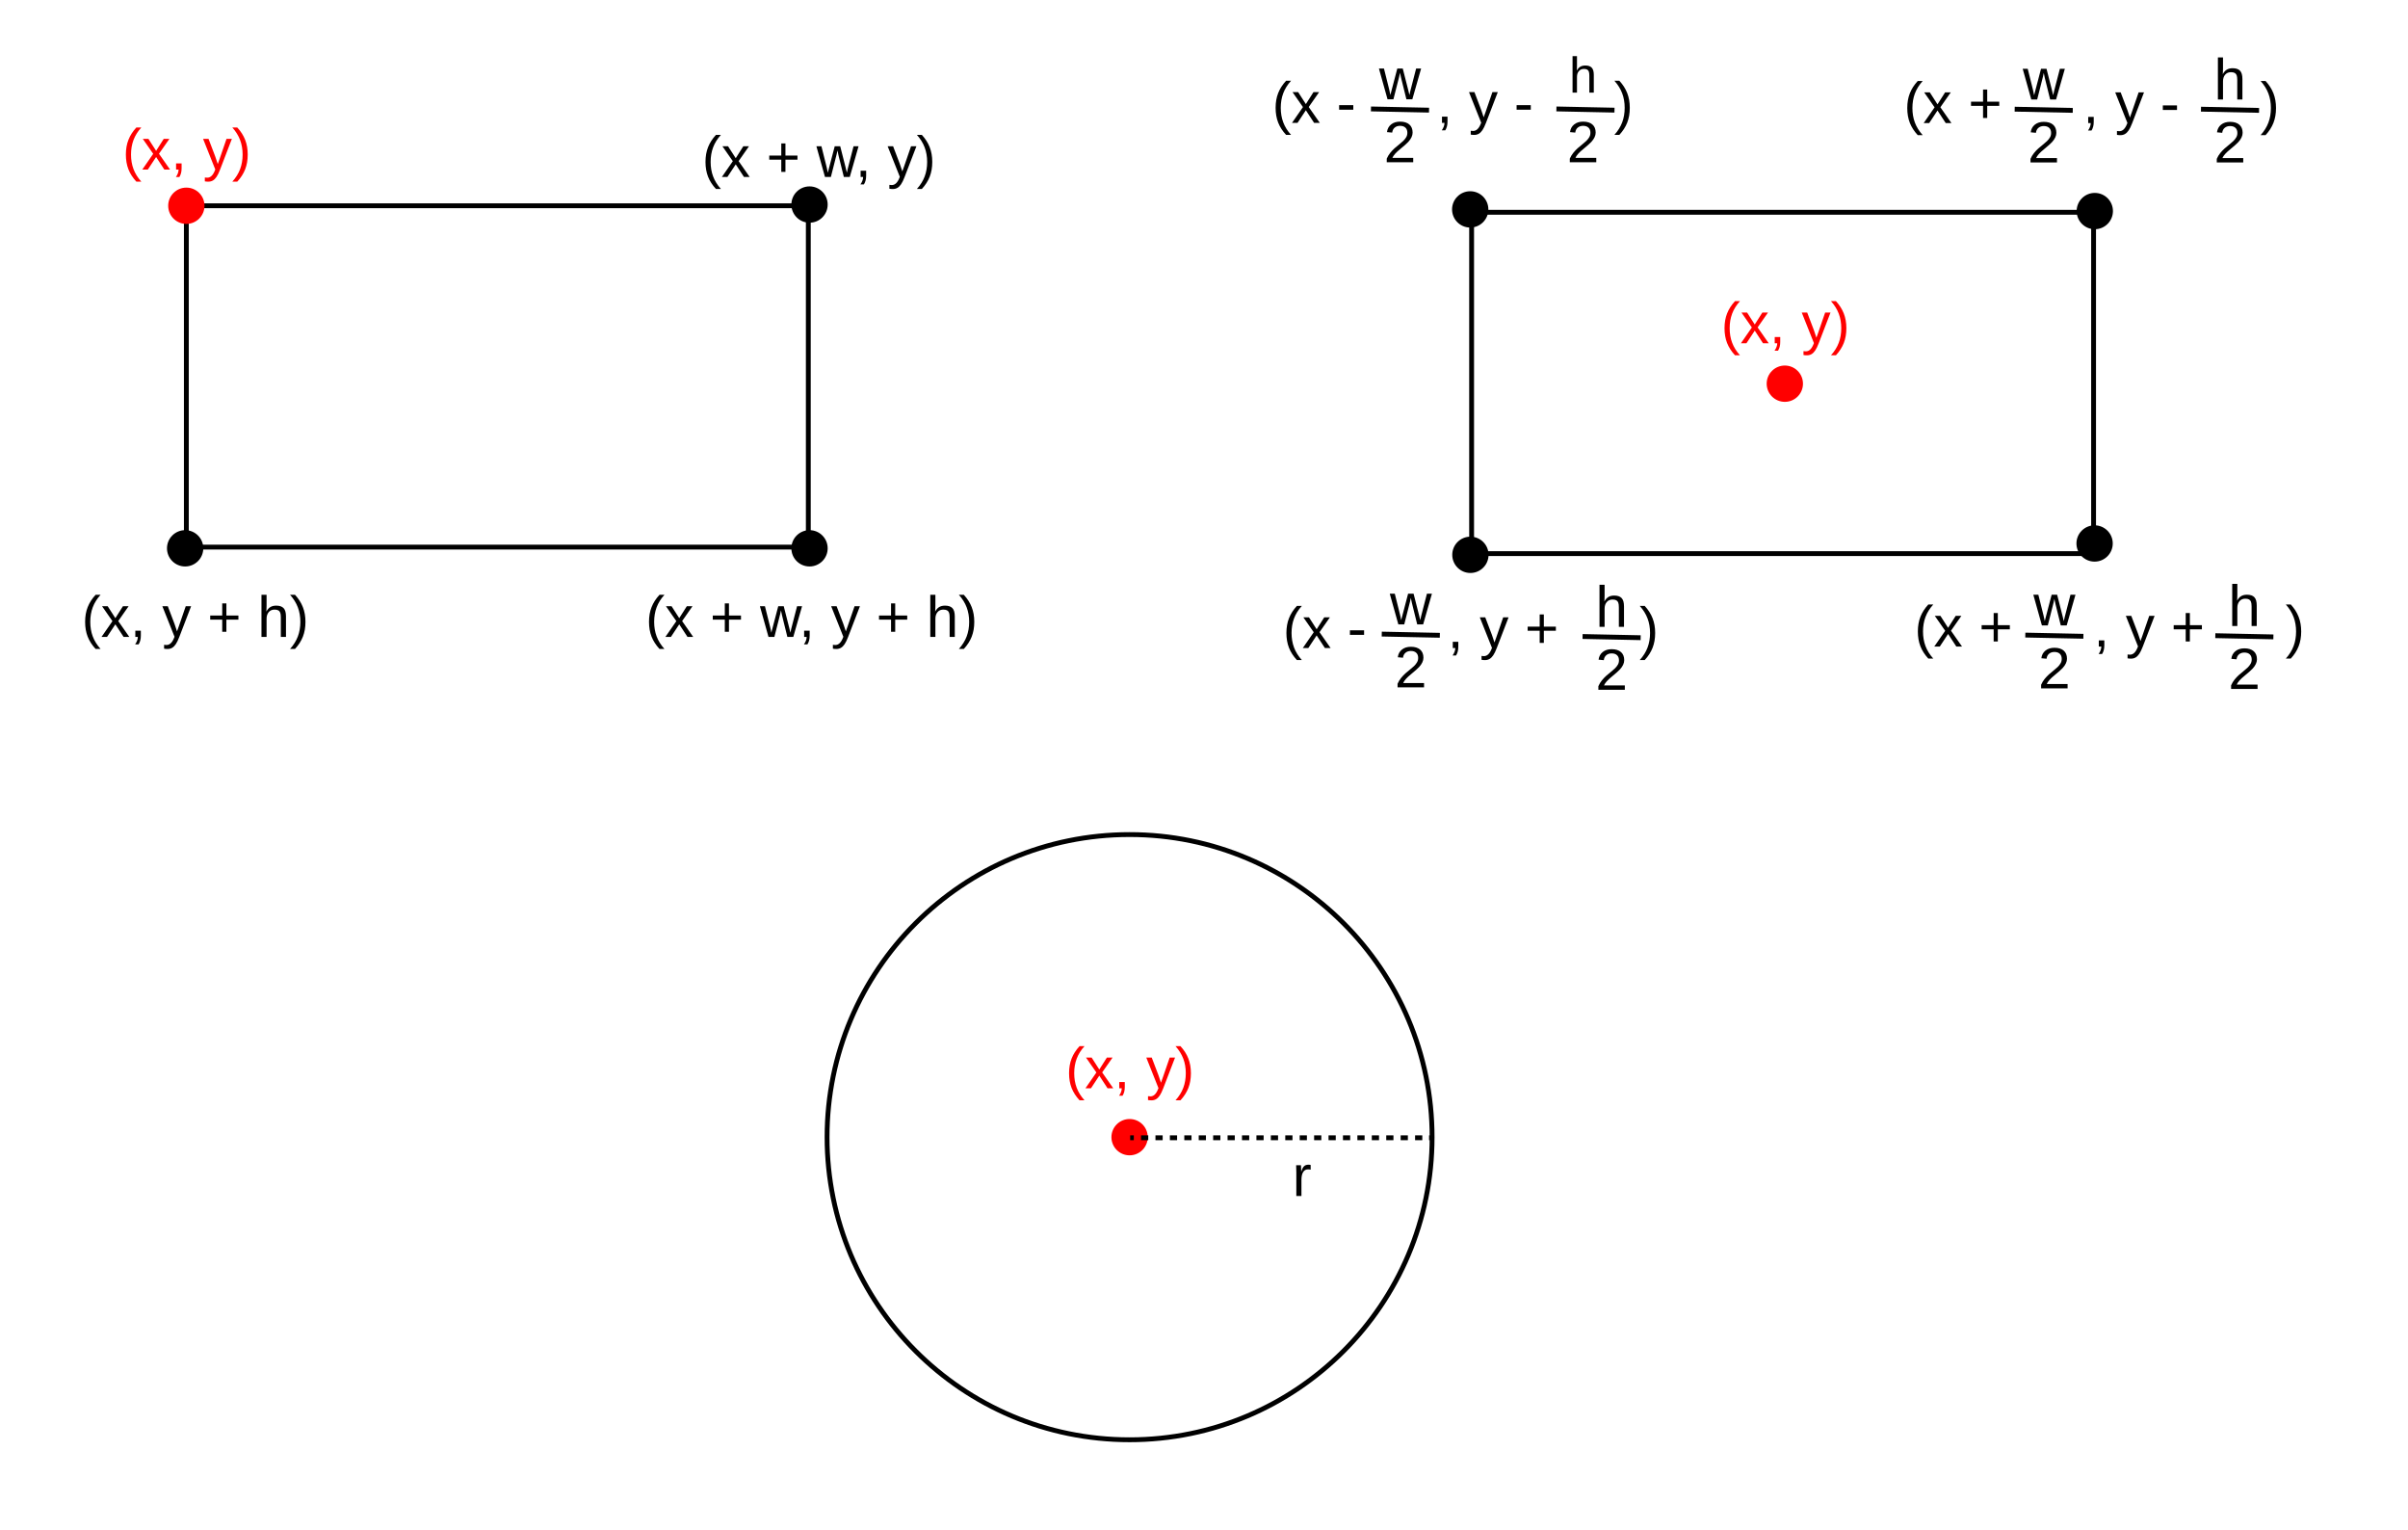
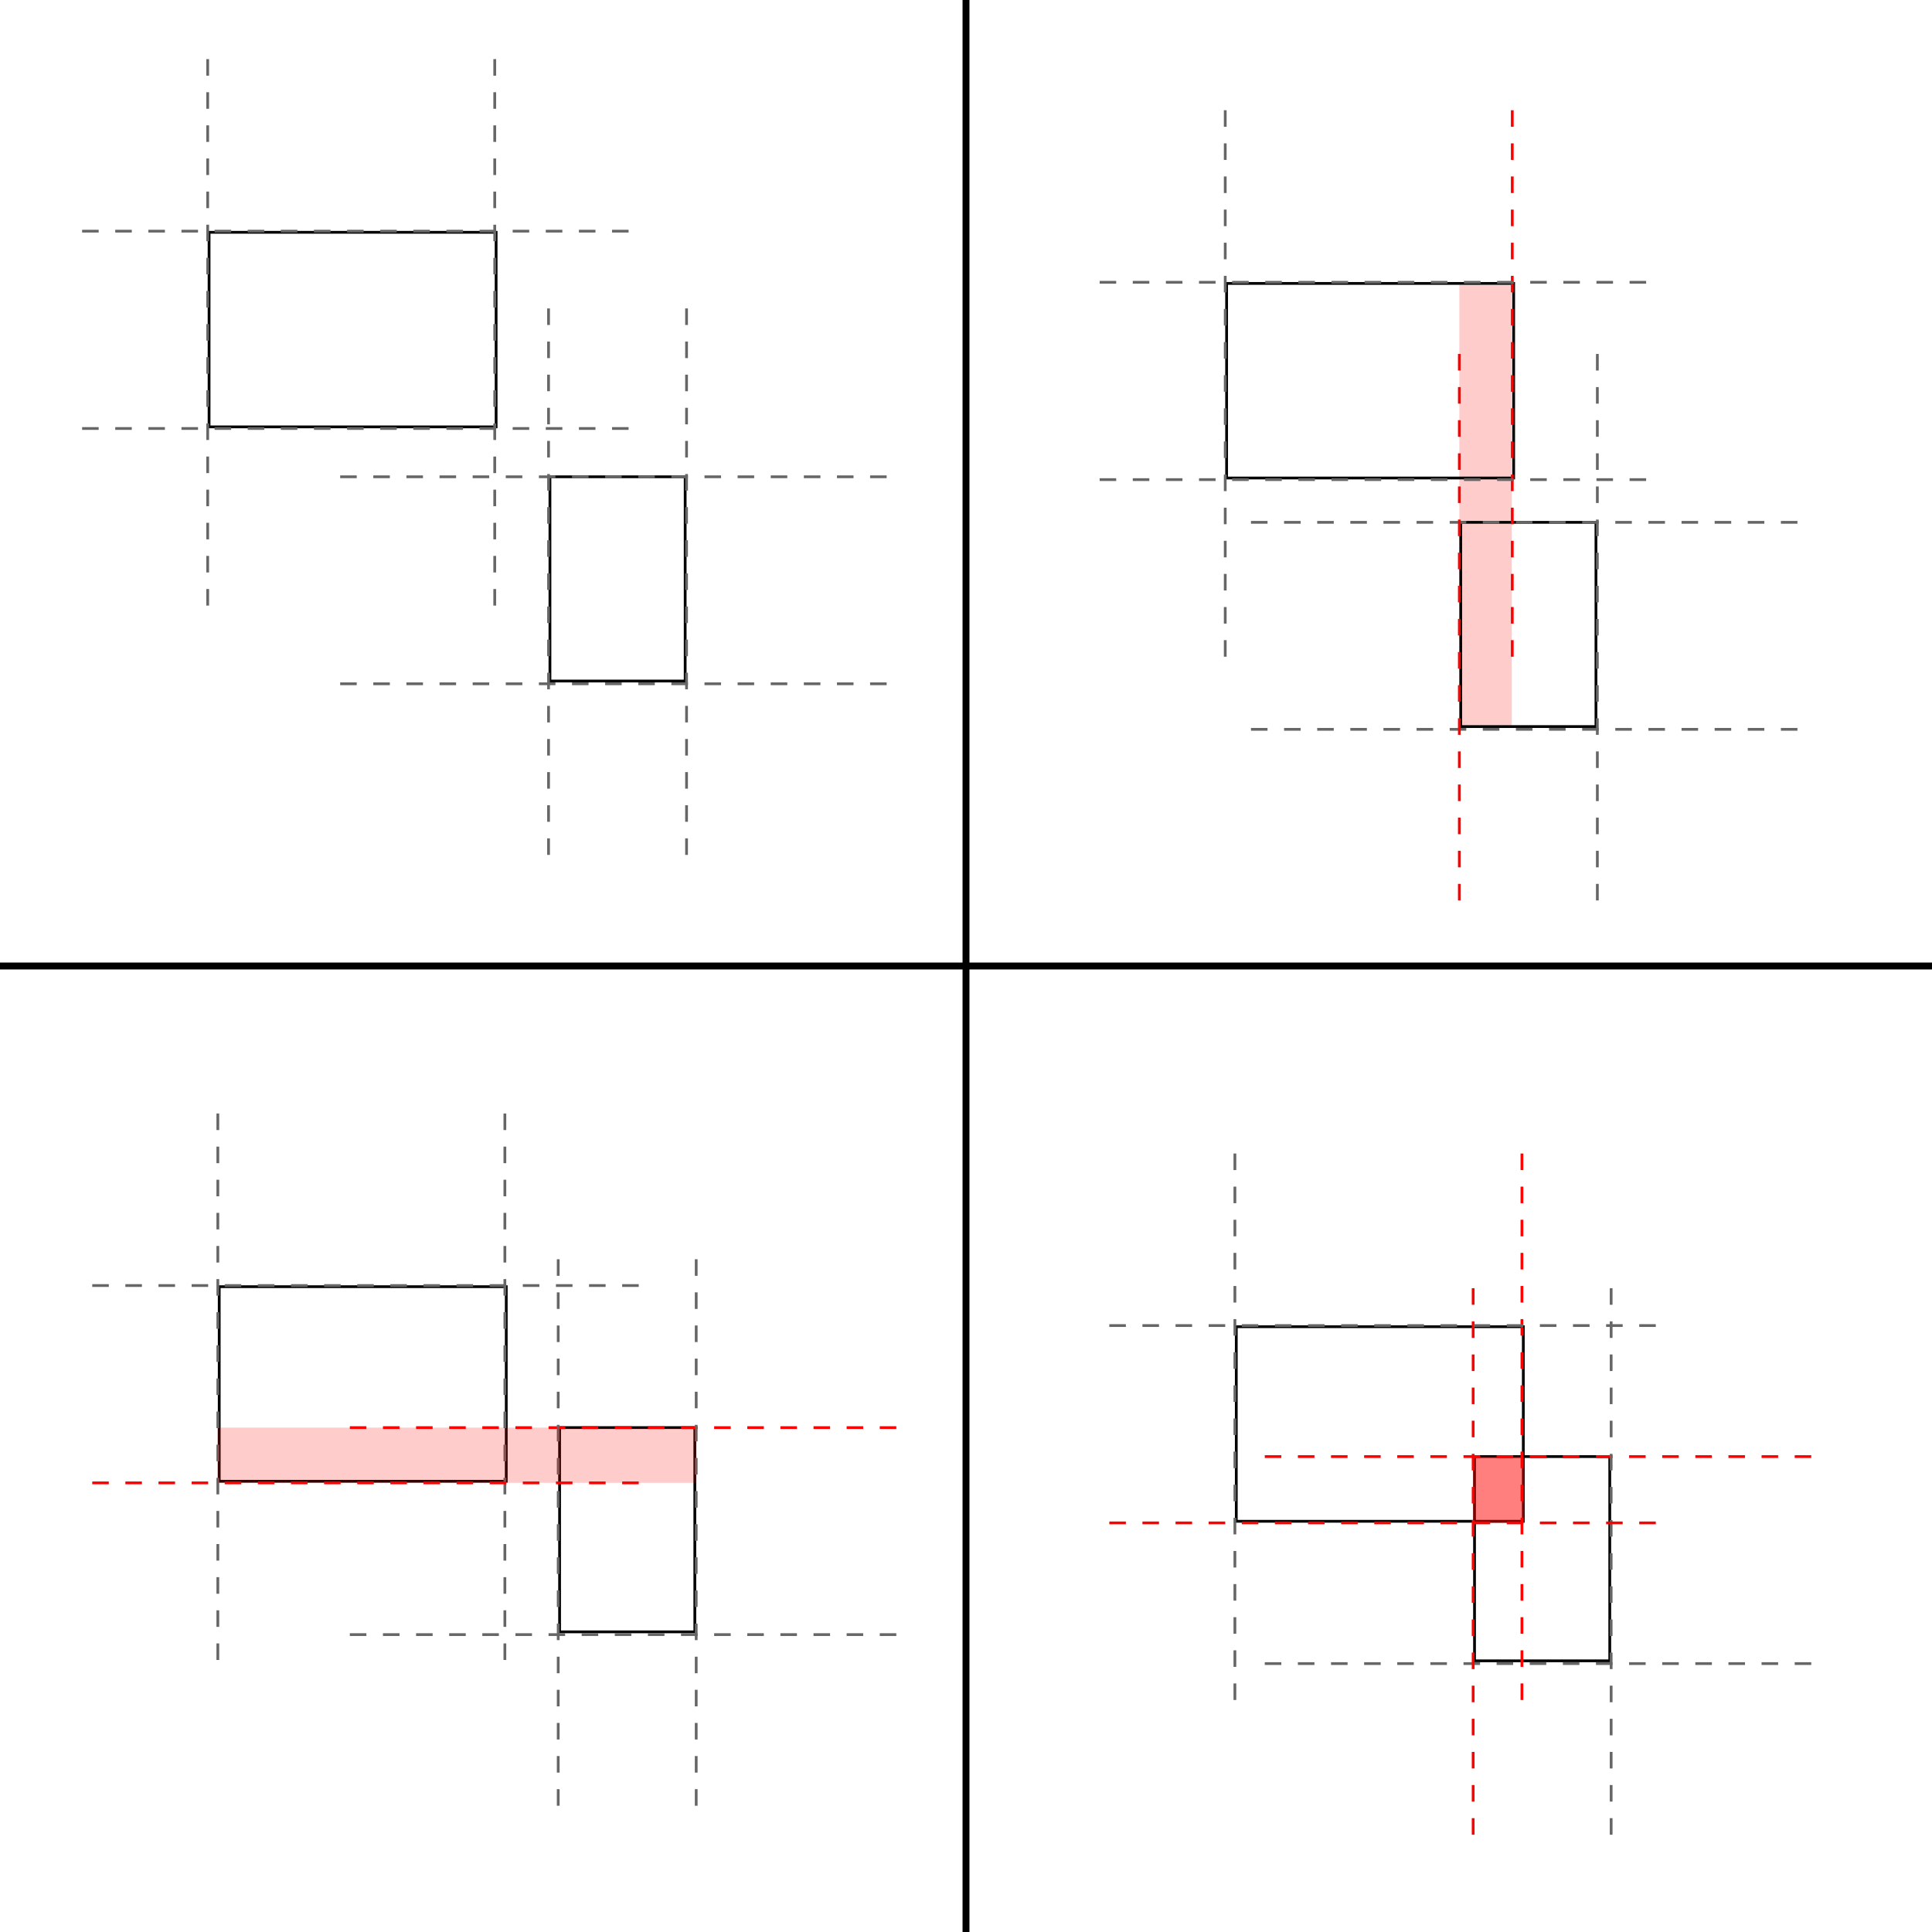
- <svg xmlns="http://www.w3.org/2000/svg" viewBox="0 0 995 632">
+ <svg xmlns="http://www.w3.org/2000/svg" viewBox="0 0 1400 1400">
  <defs>
-     <style>.cls-1,.cls-6,.cls-8{fill:none;}.cls-2,.cls-4{font-size:24px;}.cls-2,.cls-3{fill:red;}.cls-2,.cls-4,.cls-7{font-family:ArialMT, Arial;}.cls-5{letter-spacing:-0.06em;}.cls-6,.cls-8{stroke:#000;stroke-miterlimit:10;stroke-width:2px;}.cls-7{font-size:20.79px;}.cls-8{stroke-dasharray:2.98 2.98;}</style>
+     <style>.cls-1,.cls-4{fill:red;}.cls-1{opacity:0.2;}.cls-2,.cls-3,.cls-5{fill:none;stroke-miterlimit:10;}.cls-2{stroke:#666;}.cls-2,.cls-3{stroke-width:2px;stroke-dasharray:12;}.cls-3{stroke:red;}.cls-4{opacity:0.5;}.cls-5{stroke:#000;stroke-width:5px;}</style>
  </defs>
-   <g id="Layer_2" data-name="Layer 2">
-     <rect class="cls-1" width="995" height="632" />
-   </g>
  <g id="Layer_1" data-name="Layer 1">
-     <path d="M333,86V225H78V86H333m2-2H76V227H335V84Z" />
-     <text class="cls-2" transform="translate(50.53 70.06)">(x, y)</text>
-     <circle class="cls-3" cx="77" cy="85" r="7.5" />
-     <circle cx="334.5" cy="84.5" r="7.5" />
-     <text class="cls-4" transform="translate(290.03 73.1)">(x + <tspan class="cls-5" x="47.34" y="0">w</tspan>
-       <tspan x="63.35" y="0">, y)</tspan>
-     </text>
-     <circle cx="76.5" cy="226.5" r="7.5" />
-     <circle cx="334.5" cy="226.5" r="7.5" />
-     <text class="cls-4" transform="translate(33.69 263.1)">(x, y + h)</text>
-     <text class="cls-4" transform="translate(266.69 263.1)">(x + <tspan class="cls-5" x="47.34" y="0">w</tspan>
-       <tspan x="63.35" y="0">, y + h)</tspan>
-     </text>
-     <path d="M864.08,88.69v139h-255v-139h255m2-2h-259v143h259v-143Z" />
-     <text class="cls-4" transform="translate(525.61 50.75)">
-       <tspan xml:space="preserve">(x -     , y -     )</tspan>
-     </text>
-     <circle class="cls-3" cx="737.5" cy="158.5" r="7.5" />
-     <circle cx="865.58" cy="87.19" r="7.5" />
-     <text class="cls-2" transform="translate(711.1 141.79)">(x, y)</text>
-     <circle cx="607.58" cy="229.19" r="7.5" />
-     <circle cx="865.5" cy="224.5" r="7.5" />
-     <circle cx="607.5" cy="86.5" r="7.5" />
-     <text class="cls-4" transform="translate(569.82 41.01)">w</text>
-     <text class="cls-4" transform="translate(571.81 67.01)">2</text>
-     <line class="cls-6" x1="566.49" y1="45" x2="590.49" y2="45.5" />
-     <text class="cls-7" transform="translate(648.35 38.25)">h</text>
-     <text class="cls-4" transform="translate(647.45 67.01)">2</text>
-     <line class="cls-6" x1="643.12" y1="45" x2="667.12" y2="45.5" />
-     <text class="cls-4" transform="translate(786.61 50.85)">
-       <tspan xml:space="preserve">(x +     , y -     )</tspan>
-     </text>
-     <text class="cls-4" transform="translate(835.82 41.1)">w</text>
-     <text class="cls-4" transform="translate(837.81 67.1)">2</text>
-     <line class="cls-6" x1="832.48" y1="45.1" x2="856.48" y2="45.6" />
-     <text class="cls-4" transform="translate(914.78 41.1)">h</text>
-     <text class="cls-4" transform="translate(914.78 67.1)">2</text>
-     <line class="cls-6" x1="909.46" y1="45.1" x2="933.46" y2="45.6" />
-     <text class="cls-4" transform="translate(530.07 267.69)">
-       <tspan xml:space="preserve">(x -     , y +     )</tspan>
-     </text>
-     <text class="cls-4" transform="translate(574.29 257.94)">w</text>
-     <text class="cls-4" transform="translate(576.28 283.94)">2</text>
-     <line class="cls-6" x1="570.95" y1="261.93" x2="594.95" y2="262.43" />
-     <text class="cls-4" transform="translate(659.25 258.94)">h</text>
-     <text class="cls-4" transform="translate(659.25 284.94)">2</text>
-     <line class="cls-6" x1="653.93" y1="262.93" x2="677.93" y2="263.43" />
-     <text class="cls-4" transform="translate(790.99 267.09)">
-       <tspan xml:space="preserve">(x +     , y +     )</tspan>
-     </text>
-     <text class="cls-4" transform="translate(840.21 258.35)">w</text>
-     <text class="cls-4" transform="translate(842.2 284.35)">2</text>
-     <line class="cls-6" x1="836.87" y1="262.34" x2="860.87" y2="262.84" />
-     <text />
-     <circle class="cls-6" cx="466.75" cy="469.75" r="125" />
-     <circle class="cls-3" cx="466.75" cy="469.75" r="7.5" />
-     <text class="cls-2" transform="translate(440.26 449.55)">(x, y)</text>
-     <line class="cls-6" x1="467" y1="470" x2="468.5" y2="470" />
-     <line class="cls-8" x1="471.48" y1="470" x2="589.01" y2="470" />
-     <line class="cls-6" x1="590.5" y1="470" x2="592" y2="470" />
-     <text class="cls-4" transform="translate(533.98 494.04)">r</text>
-     <text class="cls-4" transform="translate(920.7 258.59)">h</text>
-     <text class="cls-4" transform="translate(920.7 284.59)">2</text>
-     <line class="cls-6" x1="915.38" y1="262.59" x2="939.38" y2="263.09" />
+     <rect class="cls-1" x="1057.5" y="206.5" width="38" height="321" />
+     <path d="M358.5,169.83v139h-206v-139h206m2-2h-210v143h210v-143Z" transform="translate(0 -0.5)" />
+     <path d="M495.5,347V493h-96V347h96m2-2h-100V495h100V345Z" transform="translate(0 -0.5)" />
+     <line class="cls-2" x1="246.5" y1="345.5" x2="648.5" y2="345.5" />
+     <line class="cls-2" x1="246.5" y1="495.5" x2="648.5" y2="495.5" />
+     <line class="cls-2" x1="397.5" y1="619.5" x2="397.5" y2="219.5" />
+     <line class="cls-2" x1="497.5" y1="619.5" x2="497.5" y2="219.5" />
+     <line class="cls-2" x1="150.5" y1="438.83" x2="150.5" y2="38.83" />
+     <line class="cls-2" x1="358.5" y1="438.83" x2="358.5" y2="38.83" />
+     <line class="cls-2" x1="59.5" y1="167.5" x2="461.5" y2="167.5" />
+     <line class="cls-2" x1="59.5" y1="310.5" x2="461.5" y2="310.5" />
+     <path d="M1095.85,206.88v139h-206v-139h206m2-2h-210v143h210v-143Z" transform="translate(0 -0.5)" />
+     <path d="M1155.5,380V526h-96V380h96m2-2h-100V528h100V378Z" transform="translate(0 -0.5)" />
+     <line class="cls-2" x1="906.5" y1="378.5" x2="1308.5" y2="378.5" />
+     <line class="cls-2" x1="906.5" y1="528.5" x2="1308.5" y2="528.5" />
+     <line class="cls-3" x1="1057.5" y1="652.5" x2="1057.5" y2="252.5" />
+     <line class="cls-2" x1="1157.5" y1="652.5" x2="1157.5" y2="252.5" />
+     <line class="cls-2" x1="887.85" y1="475.88" x2="887.85" y2="75.88" />
+     <line class="cls-3" x1="1095.85" y1="475.88" x2="1095.85" y2="75.88" />
+     <line class="cls-2" x1="796.85" y1="204.55" x2="1198.85" y2="204.55" />
+     <line class="cls-2" x1="796.85" y1="347.55" x2="1198.85" y2="347.55" />
+     <path d="M365.85,933.88v139h-206v-139h206m2-2h-210v143h210v-143Z" transform="translate(0 -0.5)" />
+     <path d="M502.5,1036v146h-96V1036h96m2-2h-100v150h100V1034Z" transform="translate(0 -0.5)" />
+     <line class="cls-3" x1="253.5" y1="1034.5" x2="655.5" y2="1034.5" />
+     <line class="cls-2" x1="253.5" y1="1184.5" x2="655.5" y2="1184.5" />
+     <line class="cls-2" x1="404.5" y1="1308.5" x2="404.5" y2="908.5" />
+     <line class="cls-2" x1="504.5" y1="1308.5" x2="504.5" y2="908.5" />
+     <line class="cls-2" x1="157.85" y1="1202.88" x2="157.85" y2="802.88" />
+     <line class="cls-2" x1="365.85" y1="1202.88" x2="365.85" y2="802.88" />
+     <line class="cls-2" x1="66.85" y1="931.55" x2="468.85" y2="931.55" />
+     <line class="cls-3" x1="66.85" y1="1074.55" x2="468.85" y2="1074.55" />
+     <path d="M1102.85,962.88v139h-206v-139h206m2-2h-210v143h210v-143Z" transform="translate(0 -0.5)" />
+     <path d="M1165.5,1057v146h-96V1057h96m2-2h-100v150h100V1055Z" transform="translate(0 -0.5)" />
+     <line class="cls-3" x1="916.5" y1="1055.5" x2="1318.5" y2="1055.5" />
+     <line class="cls-2" x1="916.5" y1="1205.5" x2="1318.5" y2="1205.5" />
+     <line class="cls-3" x1="1067.5" y1="1329.5" x2="1067.5" y2="929.5" />
+     <line class="cls-2" x1="1167.5" y1="1329.5" x2="1167.5" y2="929.5" />
+     <line class="cls-2" x1="894.85" y1="1231.88" x2="894.85" y2="831.88" />
+     <line class="cls-3" x1="1102.85" y1="1231.88" x2="1102.85" y2="831.88" />
+     <line class="cls-2" x1="803.85" y1="960.55" x2="1205.85" y2="960.55" />
+     <line class="cls-3" x1="803.85" y1="1103.55" x2="1205.85" y2="1103.55" />
+     <rect class="cls-1" x="157.5" y="1034.5" width="347" height="40" />
+     <rect class="cls-4" x="1067.5" y="1055.5" width="37" height="48" />
+     <line class="cls-5" x1="700" y1="1400" x2="700" />
+     <line class="cls-5" y1="700" x2="1400" y2="700" />
  </g>
</svg>
